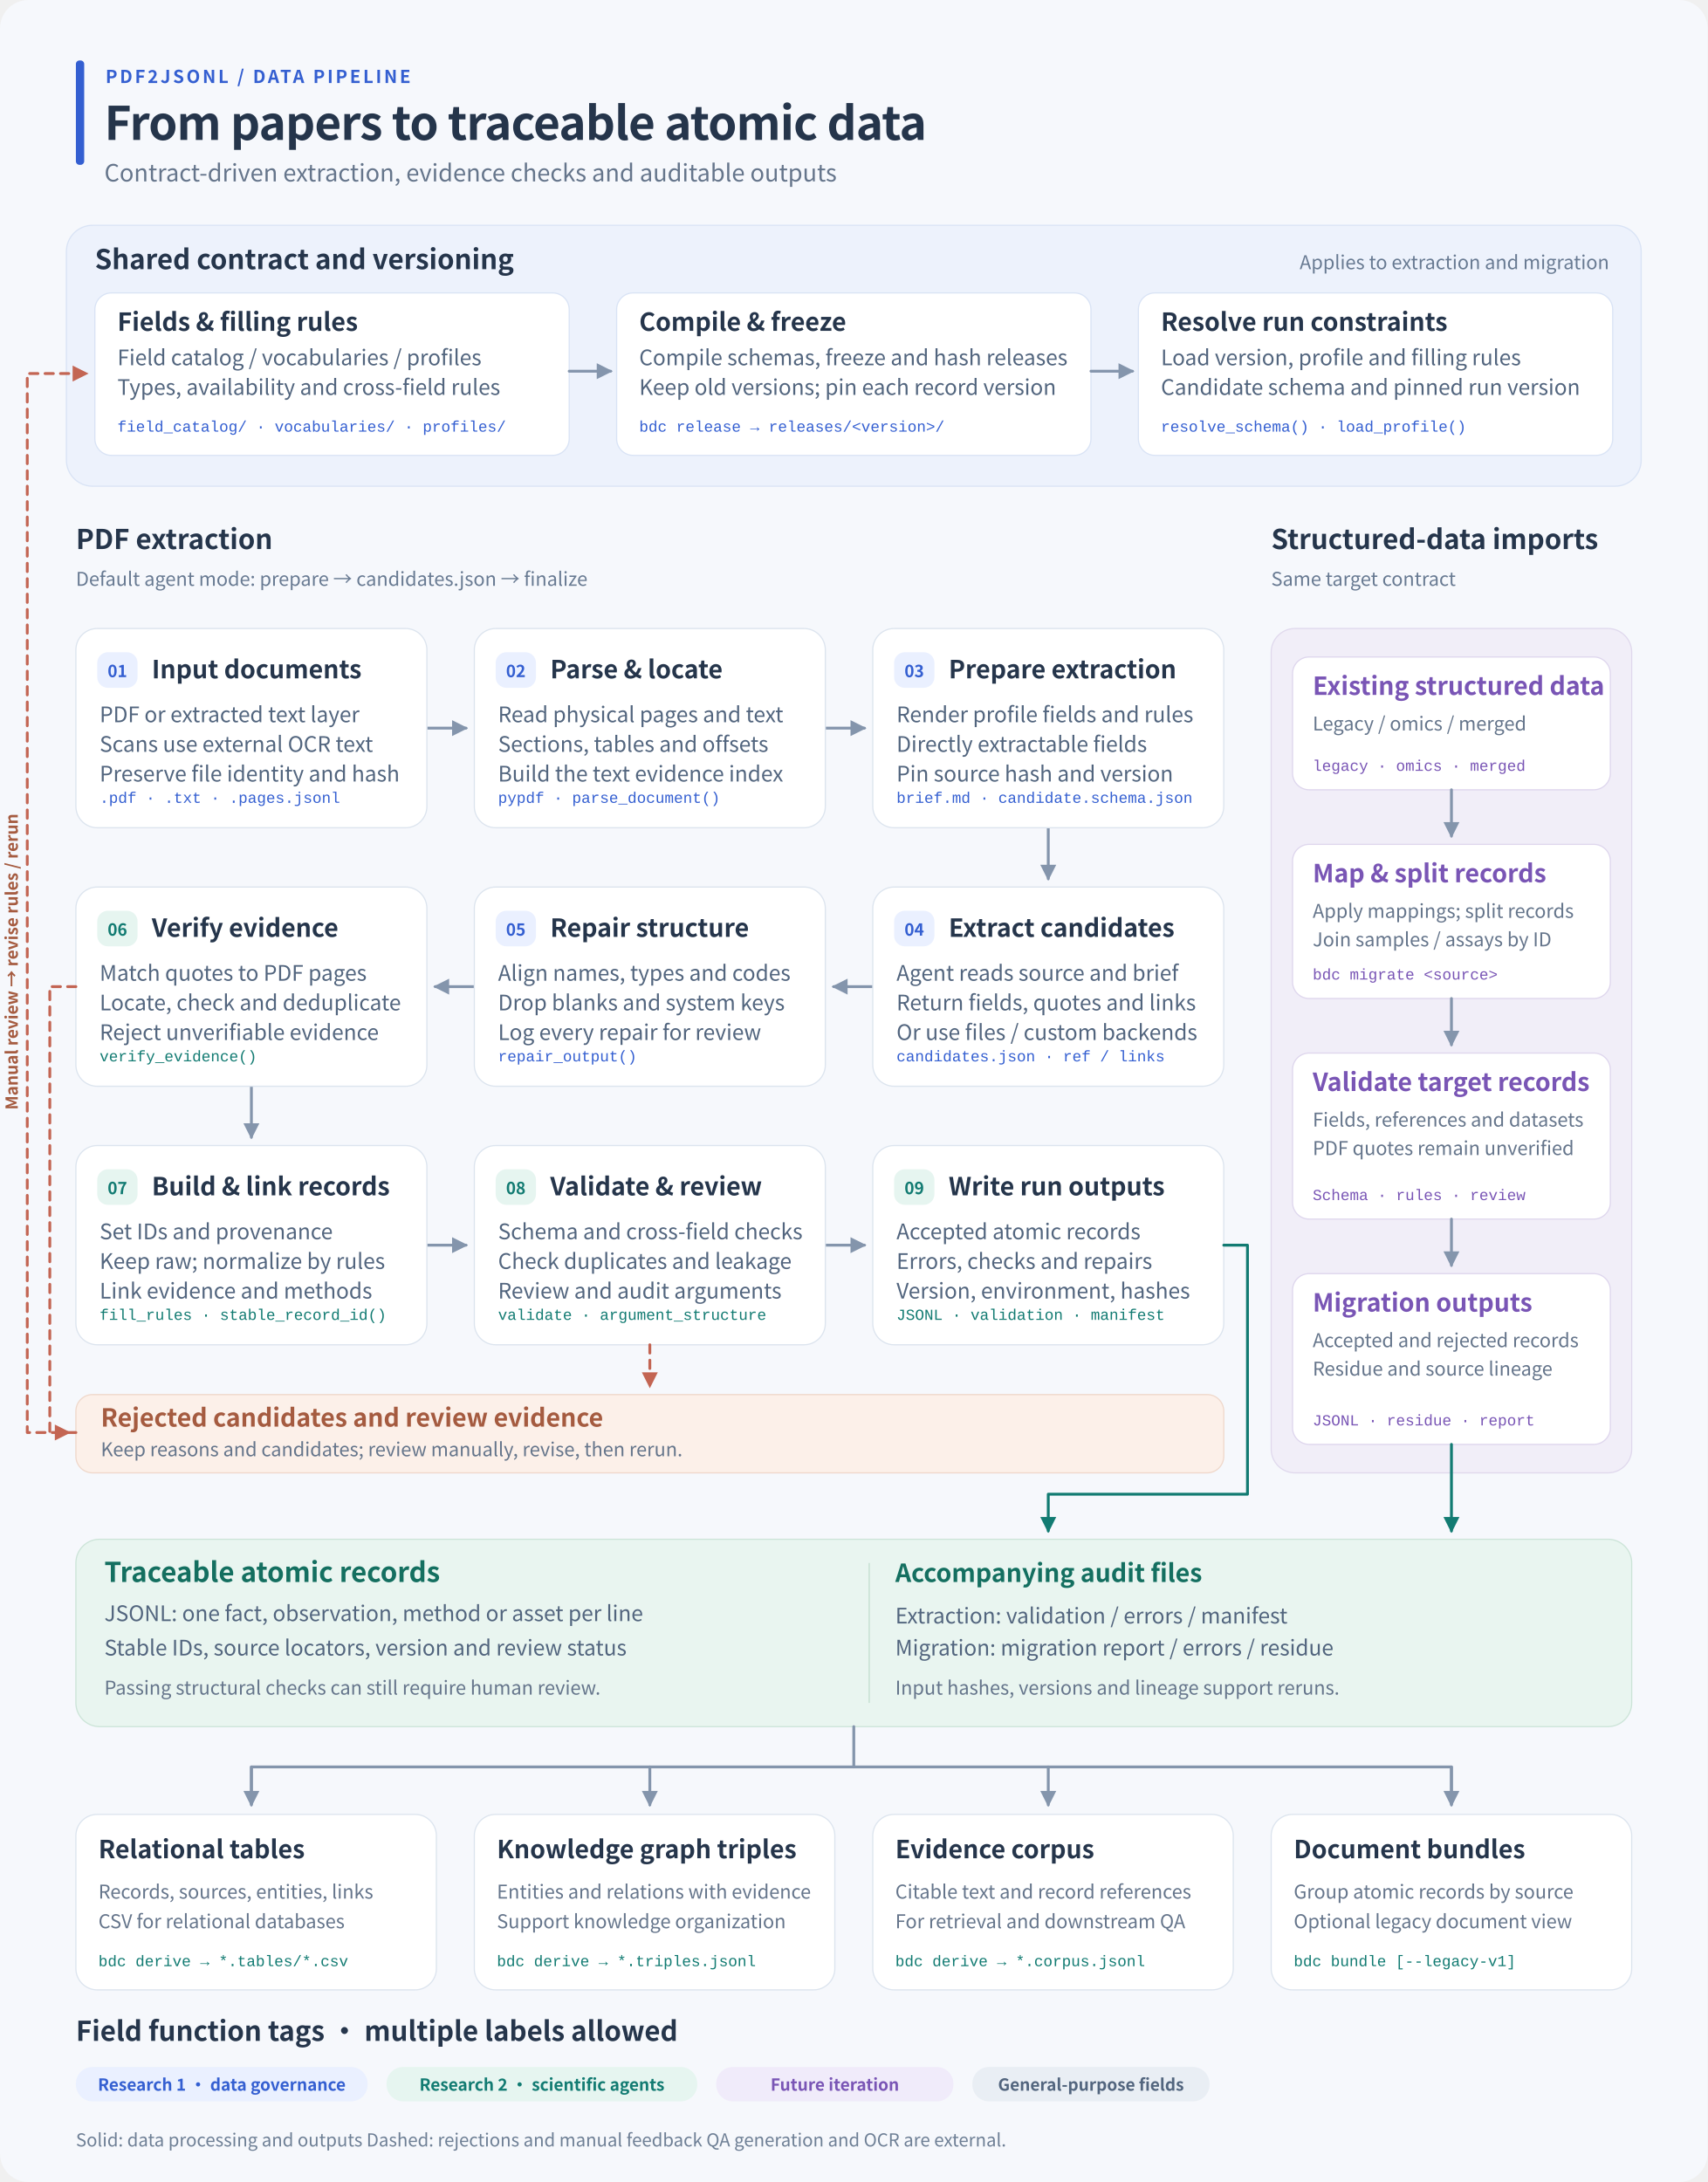
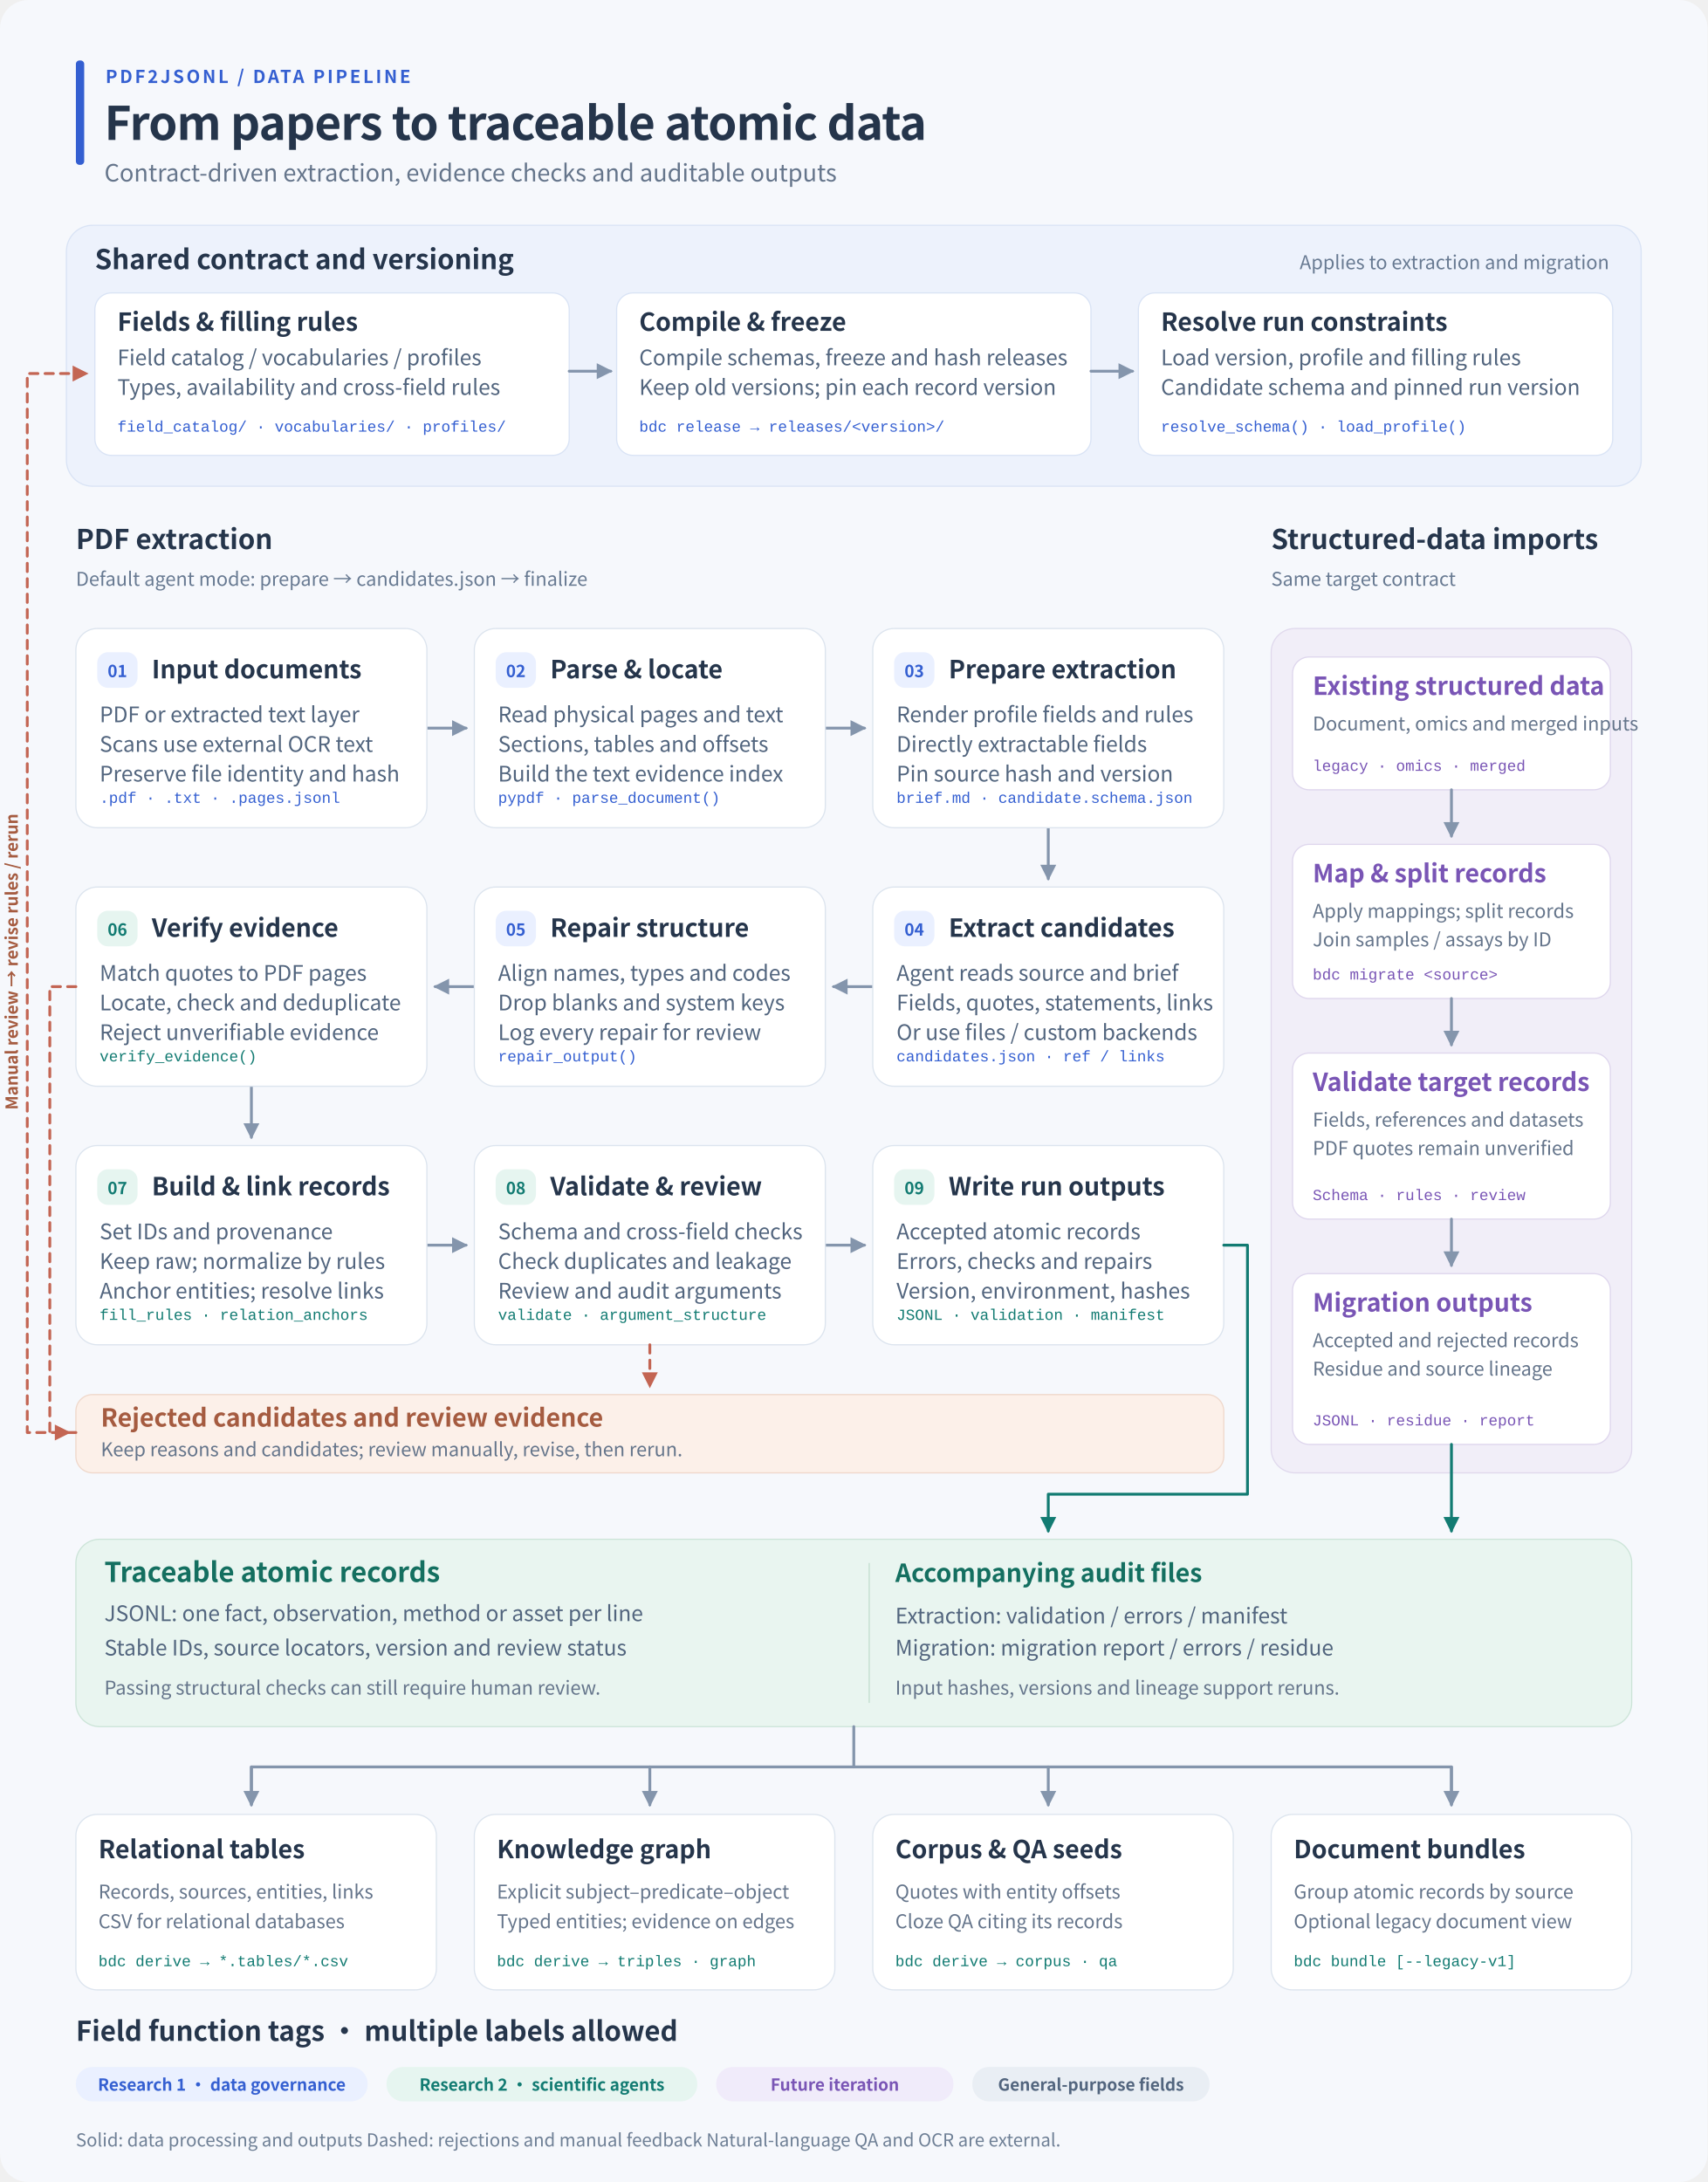
<svg xmlns="http://www.w3.org/2000/svg" id="pipeline-diagram" viewBox="0 0 1440 1840" width="1440" height="1840" role="img" aria-labelledby="diagram-title diagram-desc" lang="en">
  <defs>
    <marker id="arrow" viewBox="0 0 10 10" refX="8" refY="5" markerWidth="7" markerHeight="7" orient="auto-start-reverse">
      <path d="M1 1 L9 5 L1 9 Z" fill="#8495ac" />
    </marker>
    <marker id="arrow-teal" viewBox="0 0 10 10" refX="8" refY="5" markerWidth="7" markerHeight="7" orient="auto-start-reverse">
      <path d="M1 1 L9 5 L1 9 Z" fill="#127b72" />
    </marker>
    <marker id="arrow-red" viewBox="0 0 10 10" refX="8" refY="5" markerWidth="7" markerHeight="7" orient="auto-start-reverse">
      <path d="M1 1 L9 5 L1 9 Z" fill="#c36553" />
    </marker>
  </defs>
  <style>
  text {font-family: "PingFang SC", "Microsoft YaHei", "Noto Sans CJK SC", "Segoe UI", Arial, sans-serif; fill: #25354b;}
  .kicker {font-size: 15px; font-weight: 700; letter-spacing: 2px; fill:#345fd1;}
  .heading {font-size: 39px; font-weight: 750; letter-spacing: -.6px;}
  .subtitle {font-size: 20px; fill:#65758b;}
  .sectiontitle {font-size: 23px; font-weight: 700;}
  .sectionnote {font-size: 16px; fill:#687a92;}
  .cardtitle {font-size: 21px; font-weight: 700;}
  .body {font-size: 18px; fill:#52657e;}
  .mono {font-size: 13px; font-family: "SFMono-Regular", Consolas, "Liberation Mono", monospace;}
  .tag {font-size: 14px; font-weight: 650;}
  .stepno {font-size: 14px; font-weight: 750;}
  .small {font-size: 16px; fill:#65758b;}
  .footnote {font-size: 15px; fill:#6e7f95;}
  .step:focus {outline:none;}
  .step:focus &gt; rect, .step:hover &gt; rect {stroke:#6383cd;}
</style>
  <rect width="1440" height="1840" rx="24" fill="#f6f8fc" />
  <rect x="64" y="51" width="7" height="88" rx="3" fill="#345fd1" />
  <text x="89" y="70" class="kicker">PDF2JSONL  /  DATA PIPELINE</text>
  <text x="88" y="118" class="heading">From papers to traceable atomic data</text>
  <text x="88" y="153" class="subtitle">Contract-driven extraction, evidence checks and auditable outputs</text>
  <rect x="56" y="190" width="1328" height="220" rx="22" fill="#edf2fc" stroke="#d9e3f5" />
  <text x="80" y="227" class="sectiontitle">Shared contract and versioning</text>
  <text x="1357" y="227" class="sectionnote" text-anchor="end">Applies to extraction and migration</text>
  <rect x="80" y="247" width="400" height="137" rx="14" fill="#ffffff" stroke="#d9e3f5" />
  <text x="99" y="279" class="cardtitle">Fields &amp; filling rules</text>
  <text x="99" y="308" class="body">Field catalog / vocabularies / profiles</text>
  <text x="99" y="333" class="body">Types, availability and cross-field rules</text>
  <text x="99" y="364" class="mono" style="fill:#345fd1">field_catalog/ · vocabularies/ · profiles/</text>
  <rect x="520" y="247" width="400" height="137" rx="14" fill="#ffffff" stroke="#d9e3f5" />
  <text x="539" y="279" class="cardtitle">Compile &amp; freeze</text>
  <text x="539" y="308" class="body">Compile schemas, freeze and hash releases</text>
  <text x="539" y="333" class="body">Keep old versions; pin each record version</text>
  <text x="539" y="364" class="mono" style="fill:#345fd1">bdc release → releases/&lt;version&gt;/</text>
  <rect x="960" y="247" width="400" height="137" rx="14" fill="#ffffff" stroke="#d9e3f5" />
  <text x="979" y="279" class="cardtitle">Resolve run constraints</text>
  <text x="979" y="308" class="body">Load version, profile and filling rules</text>
  <text x="979" y="333" class="body">Candidate schema and pinned run version</text>
  <text x="979" y="364" class="mono" style="fill:#345fd1">resolve_schema() · load_profile()</text>
  <path d="M480 313 H515" fill="none" stroke="#8495ac" stroke-width="2.4" stroke-linecap="round" stroke-linejoin="round" marker-end="url(#arrow)" />
  <path d="M920 313 H955" fill="none" stroke="#8495ac" stroke-width="2.4" stroke-linecap="round" stroke-linejoin="round" marker-end="url(#arrow)" />
  <text x="64" y="463" class="sectiontitle">PDF extraction</text>
  <text x="64" y="494" class="sectionnote">Default agent mode: prepare → candidates.json → finalize</text>
  <text x="1072" y="463" class="sectiontitle">Structured-data imports</text>
  <text x="1072" y="494" class="sectionnote">Same target contract</text>
  <path d="M360 614 H393" fill="none" stroke="#8495ac" stroke-width="2.4" stroke-linecap="round" stroke-linejoin="round" marker-end="url(#arrow)" />
  <path d="M696 614 H729" fill="none" stroke="#8495ac" stroke-width="2.4" stroke-linecap="round" stroke-linejoin="round" marker-end="url(#arrow)" />
  <path d="M884 698 V741" fill="none" stroke="#8495ac" stroke-width="2.4" stroke-linecap="round" stroke-linejoin="round" marker-end="url(#arrow)" />
  <path d="M736 832 H703" fill="none" stroke="#8495ac" stroke-width="2.4" stroke-linecap="round" stroke-linejoin="round" marker-end="url(#arrow)" />
  <path d="M400 832 H367" fill="none" stroke="#8495ac" stroke-width="2.4" stroke-linecap="round" stroke-linejoin="round" marker-end="url(#arrow)" />
  <path d="M212 916 V959" fill="none" stroke="#8495ac" stroke-width="2.4" stroke-linecap="round" stroke-linejoin="round" marker-end="url(#arrow)" />
  <path d="M360 1050 H393" fill="none" stroke="#8495ac" stroke-width="2.4" stroke-linecap="round" stroke-linejoin="round" marker-end="url(#arrow)" />
  <path d="M696 1050 H729" fill="none" stroke="#8495ac" stroke-width="2.4" stroke-linecap="round" stroke-linejoin="round" marker-end="url(#arrow)" />
  <g class="step">
    <rect x="64" y="530" width="296" height="168" rx="18" fill="#ffffff" stroke="#dce4ee" />
    <rect x="82" y="550" width="34" height="30" rx="9" fill="#eaf0ff" stroke="none" />
    <text x="99" y="571" class="stepno" style="fill:#345fd1" text-anchor="middle">01</text>
    <text x="128" y="572" class="cardtitle">Input documents</text>
    <text x="84" y="609" class="body">PDF or extracted text layer</text>
    <text x="84" y="634" class="body">Scans use external OCR text</text>
    <text x="84" y="659" class="body">Preserve file identity and hash</text>
    <text x="84" y="677" class="mono" style="fill:#345fd1">.pdf · .txt · .pages.jsonl</text>
  </g>
  <g class="step">
    <rect x="400" y="530" width="296" height="168" rx="18" fill="#ffffff" stroke="#dce4ee" />
    <rect x="418" y="550" width="34" height="30" rx="9" fill="#eaf0ff" stroke="none" />
    <text x="435" y="571" class="stepno" style="fill:#345fd1" text-anchor="middle">02</text>
    <text x="464" y="572" class="cardtitle">Parse &amp; locate</text>
    <text x="420" y="609" class="body">Read physical pages and text</text>
    <text x="420" y="634" class="body">Sections, tables and offsets</text>
    <text x="420" y="659" class="body">Build the text evidence index</text>
    <text x="420" y="677" class="mono" style="fill:#345fd1">pypdf · parse_document()</text>
  </g>
  <g class="step">
    <rect x="736" y="530" width="296" height="168" rx="18" fill="#ffffff" stroke="#dce4ee" />
    <rect x="754" y="550" width="34" height="30" rx="9" fill="#eaf0ff" stroke="none" />
    <text x="771" y="571" class="stepno" style="fill:#345fd1" text-anchor="middle">03</text>
    <text x="800" y="572" class="cardtitle">Prepare extraction</text>
    <text x="756" y="609" class="body">Render profile fields and rules</text>
    <text x="756" y="634" class="body">Directly extractable fields</text>
    <text x="756" y="659" class="body">Pin source hash and version</text>
    <text x="756" y="677" class="mono" style="fill:#345fd1">brief.md · candidate.schema.json</text>
  </g>
  <g class="step">
    <rect x="736" y="748" width="296" height="168" rx="18" fill="#ffffff" stroke="#dce4ee" />
    <rect x="754" y="768" width="34" height="30" rx="9" fill="#eaf0ff" stroke="none" />
    <text x="771" y="789" class="stepno" style="fill:#345fd1" text-anchor="middle">04</text>
    <text x="800" y="790" class="cardtitle">Extract candidates</text>
    <text x="756" y="827" class="body">Agent reads source and brief</text>
-     <text x="756" y="852" class="body">Return fields, quotes and links</text>
+     <text x="756" y="852" class="body">Fields, quotes, statements, links</text>
    <text x="756" y="877" class="body">Or use files / custom backends</text>
    <text x="756" y="895" class="mono" style="fill:#345fd1">candidates.json · ref / links</text>
  </g>
  <g class="step">
    <rect x="400" y="748" width="296" height="168" rx="18" fill="#ffffff" stroke="#dce4ee" />
    <rect x="418" y="768" width="34" height="30" rx="9" fill="#eaf0ff" stroke="none" />
    <text x="435" y="789" class="stepno" style="fill:#345fd1" text-anchor="middle">05</text>
    <text x="464" y="790" class="cardtitle">Repair structure</text>
    <text x="420" y="827" class="body">Align names, types and codes</text>
    <text x="420" y="852" class="body">Drop blanks and system keys</text>
    <text x="420" y="877" class="body">Log every repair for review</text>
    <text x="420" y="895" class="mono" style="fill:#345fd1">repair_output()</text>
  </g>
  <g class="step">
    <rect x="64" y="748" width="296" height="168" rx="18" fill="#ffffff" stroke="#dce4ee" />
    <rect x="82" y="768" width="34" height="30" rx="9" fill="#e6f5f0" stroke="none" />
    <text x="99" y="789" class="stepno" style="fill:#127b72" text-anchor="middle">06</text>
    <text x="128" y="790" class="cardtitle">Verify evidence</text>
    <text x="84" y="827" class="body">Match quotes to PDF pages</text>
    <text x="84" y="852" class="body">Locate, check and deduplicate</text>
    <text x="84" y="877" class="body">Reject unverifiable evidence</text>
    <text x="84" y="895" class="mono" style="fill:#127b72">verify_evidence()</text>
  </g>
  <g class="step">
    <rect x="64" y="966" width="296" height="168" rx="18" fill="#ffffff" stroke="#dce4ee" />
    <rect x="82" y="986" width="34" height="30" rx="9" fill="#e6f5f0" stroke="none" />
    <text x="99" y="1007" class="stepno" style="fill:#127b72" text-anchor="middle">07</text>
    <text x="128" y="1008" class="cardtitle">Build &amp; link records</text>
    <text x="84" y="1045" class="body">Set IDs and provenance</text>
    <text x="84" y="1070" class="body">Keep raw; normalize by rules</text>
-     <text x="84" y="1095" class="body">Link evidence and methods</text>
-     <text x="84" y="1113" class="mono" style="fill:#127b72">fill_rules · stable_record_id()</text>
+     <text x="84" y="1095" class="body">Anchor entities; resolve links</text>
+     <text x="84" y="1113" class="mono" style="fill:#127b72">fill_rules · relation_anchors</text>
  </g>
  <g class="step">
    <rect x="400" y="966" width="296" height="168" rx="18" fill="#ffffff" stroke="#dce4ee" />
    <rect x="418" y="986" width="34" height="30" rx="9" fill="#e6f5f0" stroke="none" />
    <text x="435" y="1007" class="stepno" style="fill:#127b72" text-anchor="middle">08</text>
    <text x="464" y="1008" class="cardtitle">Validate &amp; review</text>
    <text x="420" y="1045" class="body">Schema and cross-field checks</text>
    <text x="420" y="1070" class="body">Check duplicates and leakage</text>
    <text x="420" y="1095" class="body">Review and audit arguments</text>
    <text x="420" y="1113" class="mono" style="fill:#127b72">validate · argument_structure</text>
  </g>
  <g class="step">
    <rect x="736" y="966" width="296" height="168" rx="18" fill="#ffffff" stroke="#dce4ee" />
    <rect x="754" y="986" width="34" height="30" rx="9" fill="#e6f5f0" stroke="none" />
    <text x="771" y="1007" class="stepno" style="fill:#127b72" text-anchor="middle">09</text>
    <text x="800" y="1008" class="cardtitle">Write run outputs</text>
    <text x="756" y="1045" class="body">Accepted atomic records</text>
    <text x="756" y="1070" class="body">Errors, checks and repairs</text>
    <text x="756" y="1095" class="body">Version, environment, hashes</text>
    <text x="756" y="1113" class="mono" style="fill:#127b72">JSONL · validation · manifest</text>
  </g>
  <rect x="1072" y="530" width="304" height="712" rx="20" fill="#f1eef8" stroke="#e0d9ed" />
  <rect x="1090" y="554" width="268" height="112" rx="14" fill="#ffffff" stroke="#ded6ed" />
  <text x="1107" y="586" class="cardtitle" style="fill:#7955b5">Existing structured data</text>
-   <text x="1107" y="616" class="small">Legacy / omics / merged</text>
+   <text x="1107" y="616" class="small">Document, omics and merged inputs</text>
  <text x="1107" y="650" class="mono" style="fill:#7955b5">legacy · omics · merged</text>
  <rect x="1090" y="712" width="268" height="130" rx="14" fill="#ffffff" stroke="#ded6ed" />
  <text x="1107" y="744" class="cardtitle" style="fill:#7955b5">Map &amp; split records</text>
  <text x="1107" y="774" class="small">Apply mappings; split records</text>
  <text x="1107" y="798" class="small">Join samples / assays by ID</text>
  <text x="1107" y="826" class="mono" style="fill:#7955b5">bdc migrate &lt;source&gt;</text>
  <rect x="1090" y="888" width="268" height="140" rx="14" fill="#ffffff" stroke="#ded6ed" />
  <text x="1107" y="920" class="cardtitle" style="fill:#7955b5">Validate target records</text>
  <text x="1107" y="950" class="small">Fields, references and datasets</text>
  <text x="1107" y="974" class="small">PDF quotes remain unverified</text>
  <text x="1107" y="1012" class="mono" style="fill:#7955b5">Schema · rules · review</text>
  <rect x="1090" y="1074" width="268" height="144" rx="14" fill="#ffffff" stroke="#ded6ed" />
  <text x="1107" y="1106" class="cardtitle" style="fill:#7955b5">Migration outputs</text>
  <text x="1107" y="1136" class="small">Accepted and rejected records</text>
  <text x="1107" y="1160" class="small">Residue and source lineage</text>
  <text x="1107" y="1202" class="mono" style="fill:#7955b5">JSONL · residue · report</text>
  <path d="M1224 666 V705" fill="none" stroke="#8495ac" stroke-width="2.4" stroke-linecap="round" stroke-linejoin="round" marker-end="url(#arrow)" />
  <path d="M1224 842 V881" fill="none" stroke="#8495ac" stroke-width="2.4" stroke-linecap="round" stroke-linejoin="round" marker-end="url(#arrow)" />
  <path d="M1224 1028 V1067" fill="none" stroke="#8495ac" stroke-width="2.4" stroke-linecap="round" stroke-linejoin="round" marker-end="url(#arrow)" />
  <rect x="64" y="1176" width="968" height="66" rx="14" fill="#fcf0e9" stroke="#efd8cb" />
  <text x="85" y="1203" class="cardtitle" style="fill:#a55b40">Rejected candidates and review evidence</text>
  <text x="85" y="1228" class="small">Keep reasons and candidates; review manually, revise, then rerun.</text>
  <path d="M64 832 H42 V1208 H58" fill="none" stroke="#c36553" stroke-width="2.4" stroke-linecap="round" stroke-linejoin="round" stroke-dasharray="7 6" marker-end="url(#arrow-red)" />
  <path d="M548 1134 V1169" fill="none" stroke="#c36553" stroke-width="2.4" stroke-linecap="round" stroke-linejoin="round" stroke-dasharray="7 6" marker-end="url(#arrow-red)" />
  <path d="M64 1208 H23 V315 H73" fill="none" stroke="#c36553" stroke-width="2.4" stroke-linecap="round" stroke-linejoin="round" stroke-dasharray="7 6" marker-end="url(#arrow-red)" />
  <g transform="translate(15 811) rotate(-90)">
    <text x="0" y="0" class="tag" style="fill:#a55b40" text-anchor="middle">Manual review → revise rules / rerun</text>
  </g>
  <path d="M1032 1050 H1052 V1260 H884 V1291" fill="none" stroke="#127b72" stroke-width="2.4" stroke-linecap="round" stroke-linejoin="round" marker-end="url(#arrow-teal)" />
  <path d="M1224 1218 V1291" fill="none" stroke="#127b72" stroke-width="2.4" stroke-linecap="round" stroke-linejoin="round" marker-end="url(#arrow-teal)" />
  <rect x="64" y="1298" width="1312" height="158" rx="20" fill="#e9f5f0" stroke="#cce4d8" />
  <text x="88" y="1334" class="sectiontitle" style="fill:#146f60">Traceable atomic records</text>
  <text x="88" y="1367" class="body">JSONL: one fact, observation, method or asset per line</text>
  <text x="88" y="1396" class="body">Stable IDs, source locators, version and review status</text>
  <text x="88" y="1429" class="small">Passing structural checks can still require human review.</text>
  <path d="M733 1318 V1436" stroke="#c2ded0" />
  <text x="755" y="1334" class="cardtitle" style="fill:#146f60">Accompanying audit files</text>
  <text x="755" y="1369" class="body">Extraction: validation / errors / manifest</text>
  <text x="755" y="1396" class="body">Migration: migration report / errors / residue</text>
  <text x="755" y="1429" class="small">Input hashes, versions and lineage support reruns.</text>
  <path d="M720 1456 V1490" fill="none" stroke="#8495ac" stroke-width="2.4" stroke-linecap="round" stroke-linejoin="round" />
  <path d="M212 1521 V1490 H1224 V1521" fill="none" stroke="#8495ac" stroke-width="2.4" stroke-linecap="round" stroke-linejoin="round" />
  <path d="M212 1490 V1522" fill="none" stroke="#8495ac" stroke-width="2.4" stroke-linecap="round" stroke-linejoin="round" marker-end="url(#arrow)" />
  <path d="M548 1490 V1522" fill="none" stroke="#8495ac" stroke-width="2.4" stroke-linecap="round" stroke-linejoin="round" marker-end="url(#arrow)" />
  <path d="M884 1490 V1522" fill="none" stroke="#8495ac" stroke-width="2.4" stroke-linecap="round" stroke-linejoin="round" marker-end="url(#arrow)" />
  <path d="M1224 1490 V1522" fill="none" stroke="#8495ac" stroke-width="2.4" stroke-linecap="round" stroke-linejoin="round" marker-end="url(#arrow)" />
  <rect x="64" y="1530" width="304" height="148" rx="18" fill="#ffffff" stroke="#dce4ee" />
  <text x="83" y="1567" class="cardtitle">Relational tables</text>
  <text x="83" y="1601" class="small">Records, sources, entities, links</text>
  <text x="83" y="1626" class="small">CSV for relational databases</text>
  <text x="83" y="1658" class="mono" style="fill:#127b72">bdc derive → *.tables/*.csv</text>
  <rect x="400" y="1530" width="304" height="148" rx="18" fill="#ffffff" stroke="#dce4ee" />
-   <text x="419" y="1567" class="cardtitle">Knowledge graph triples</text>
-   <text x="419" y="1601" class="small">Entities and relations with evidence</text>
-   <text x="419" y="1626" class="small">Support knowledge organization</text>
-   <text x="419" y="1658" class="mono" style="fill:#127b72">bdc derive → *.triples.jsonl</text>
+   <text x="419" y="1567" class="cardtitle">Knowledge graph</text>
+   <text x="419" y="1601" class="small">Explicit subject–predicate–object</text>
+   <text x="419" y="1626" class="small">Typed entities; evidence on edges</text>
+   <text x="419" y="1658" class="mono" style="fill:#127b72">bdc derive → triples · graph</text>
  <rect x="736" y="1530" width="304" height="148" rx="18" fill="#ffffff" stroke="#dce4ee" />
-   <text x="755" y="1567" class="cardtitle">Evidence corpus</text>
-   <text x="755" y="1601" class="small">Citable text and record references</text>
-   <text x="755" y="1626" class="small">For retrieval and downstream QA</text>
-   <text x="755" y="1658" class="mono" style="fill:#127b72">bdc derive → *.corpus.jsonl</text>
+   <text x="755" y="1567" class="cardtitle">Corpus &amp; QA seeds</text>
+   <text x="755" y="1601" class="small">Quotes with entity offsets</text>
+   <text x="755" y="1626" class="small">Cloze QA citing its records</text>
+   <text x="755" y="1658" class="mono" style="fill:#127b72">bdc derive → corpus · qa</text>
  <rect x="1072" y="1530" width="304" height="148" rx="18" fill="#ffffff" stroke="#dce4ee" />
  <text x="1091" y="1567" class="cardtitle">Document bundles</text>
  <text x="1091" y="1601" class="small">Group atomic records by source</text>
  <text x="1091" y="1626" class="small">Optional legacy document view</text>
  <text x="1091" y="1658" class="mono" style="fill:#127b72">bdc bundle [--legacy-v1]</text>
  <text x="64" y="1721" class="sectiontitle">Field function tags · multiple labels allowed</text>
  <rect x="64" y="1743" width="246" height="29" rx="14" fill="#eaf0ff" stroke="none" />
  <text x="187.0" y="1763" class="tag" style="fill:#345fd1" text-anchor="middle">Research 1 · data governance</text>
  <rect x="326" y="1743" width="262" height="29" rx="14" fill="#e6f5f0" stroke="none" />
  <text x="457.0" y="1763" class="tag" style="fill:#127b72" text-anchor="middle">Research 2 · scientific agents</text>
  <rect x="604" y="1743" width="200" height="29" rx="14" fill="#f0ebfa" stroke="none" />
  <text x="704.0" y="1763" class="tag" style="fill:#7955b5" text-anchor="middle">Future iteration</text>
  <rect x="820" y="1743" width="200" height="29" rx="14" fill="#e9eef4" stroke="none" />
  <text x="920.0" y="1763" class="tag" style="fill:#52657e" text-anchor="middle">General-purpose fields</text>
-   <text x="64" y="1810" class="footnote">Solid: data processing and outputs   Dashed: rejections and manual feedback   QA generation and OCR are external.</text>
+   <text x="64" y="1810" class="footnote">Solid: data processing and outputs   Dashed: rejections and manual feedback   Natural-language QA and OCR are external.</text>
</svg>
